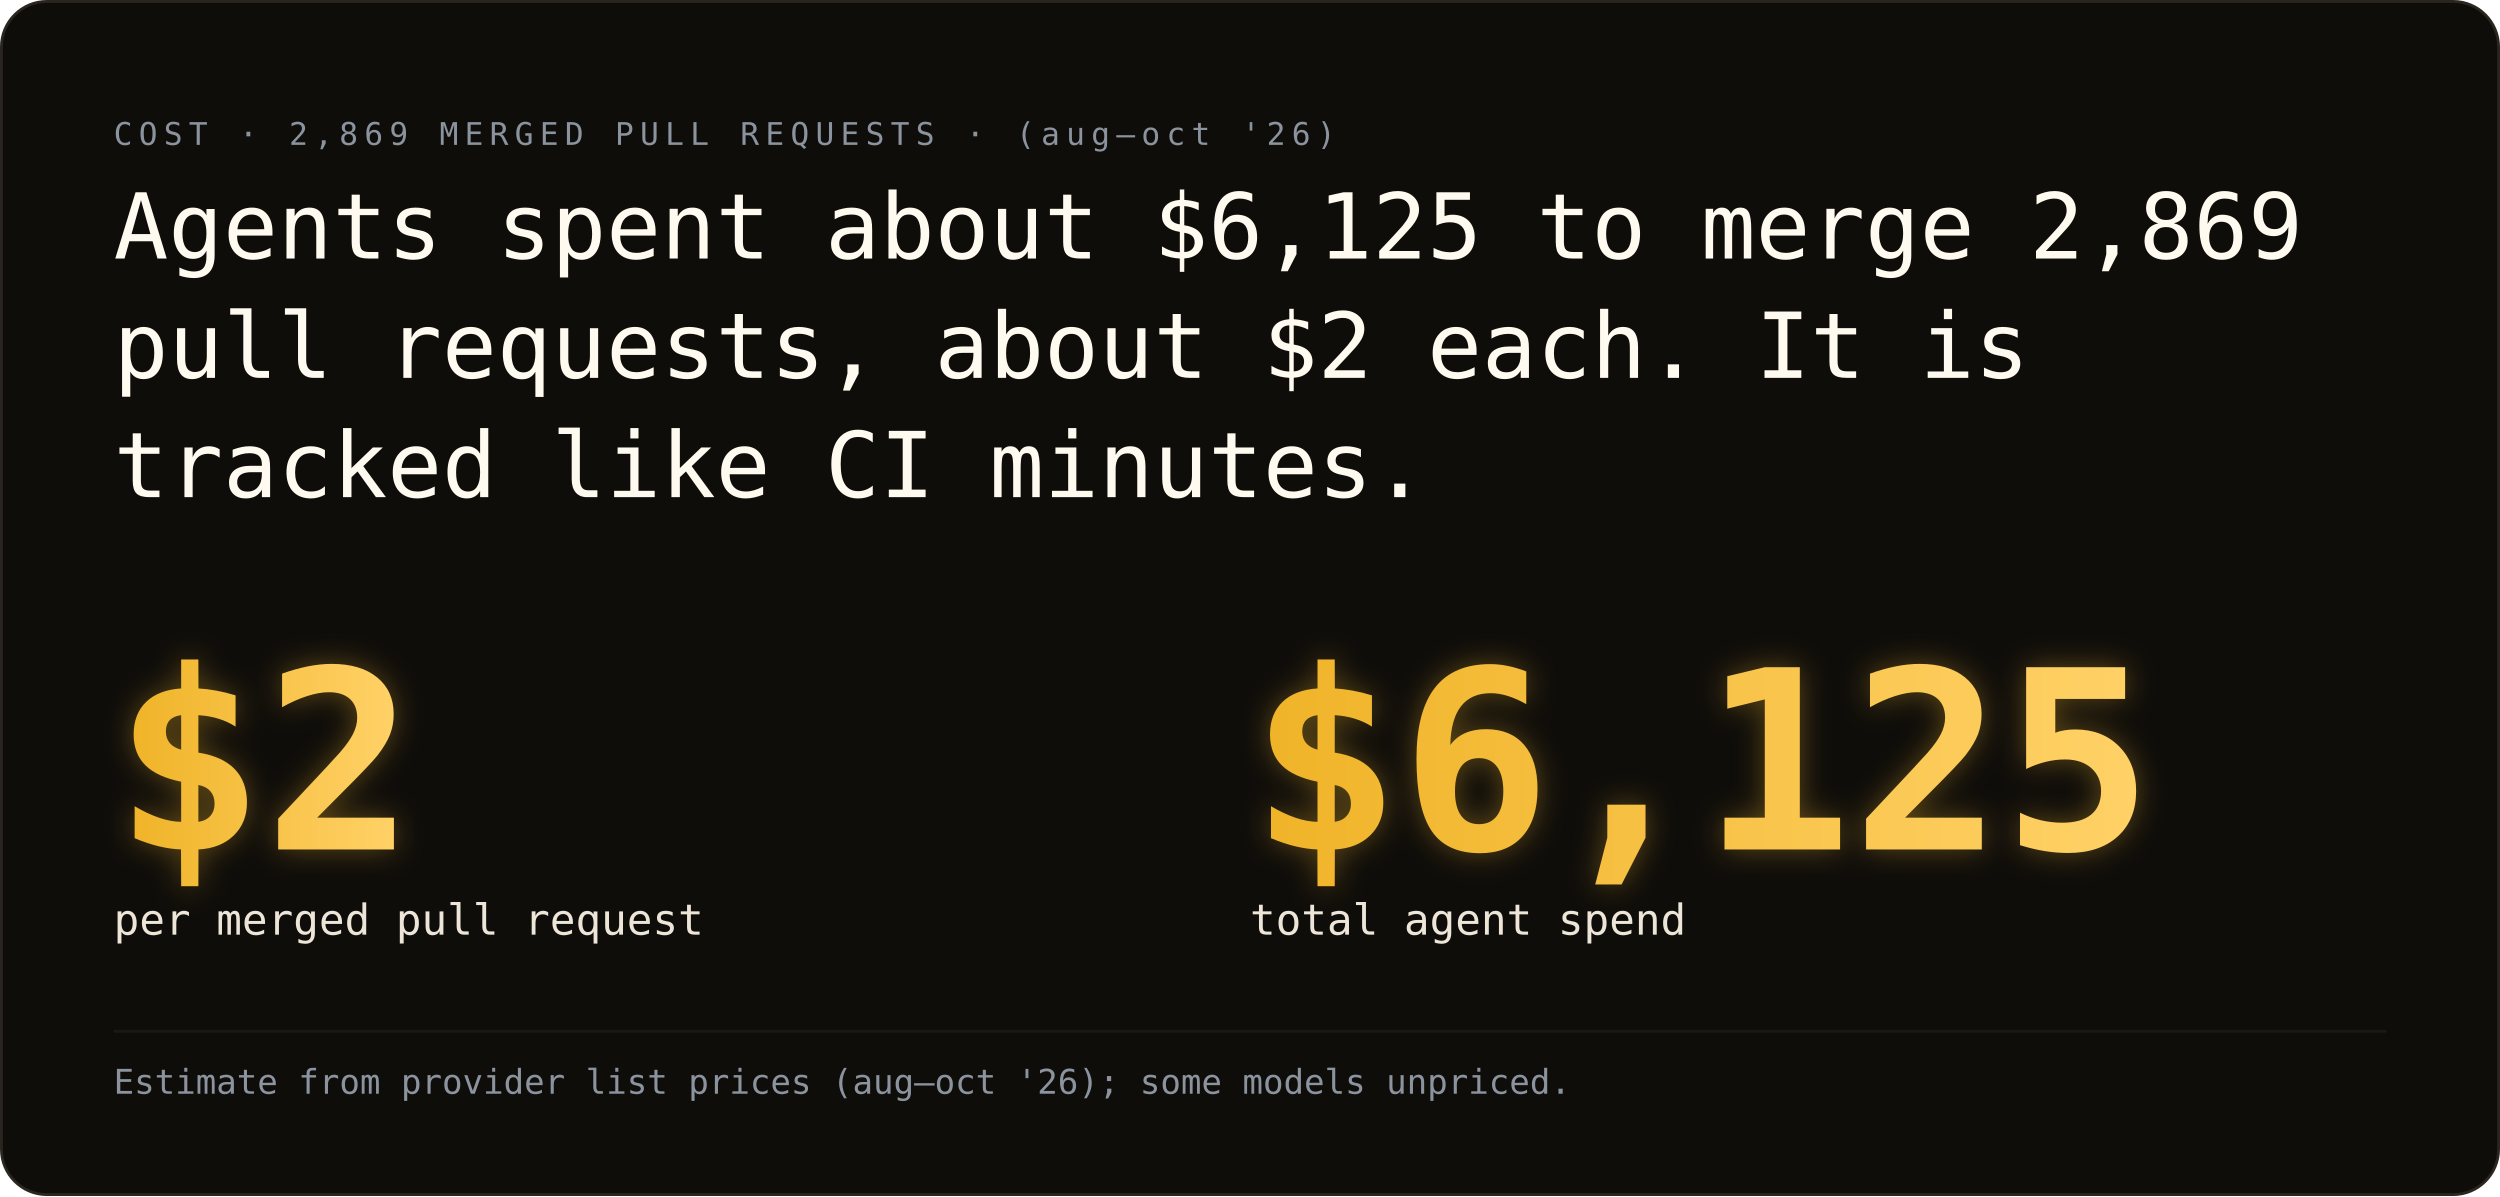
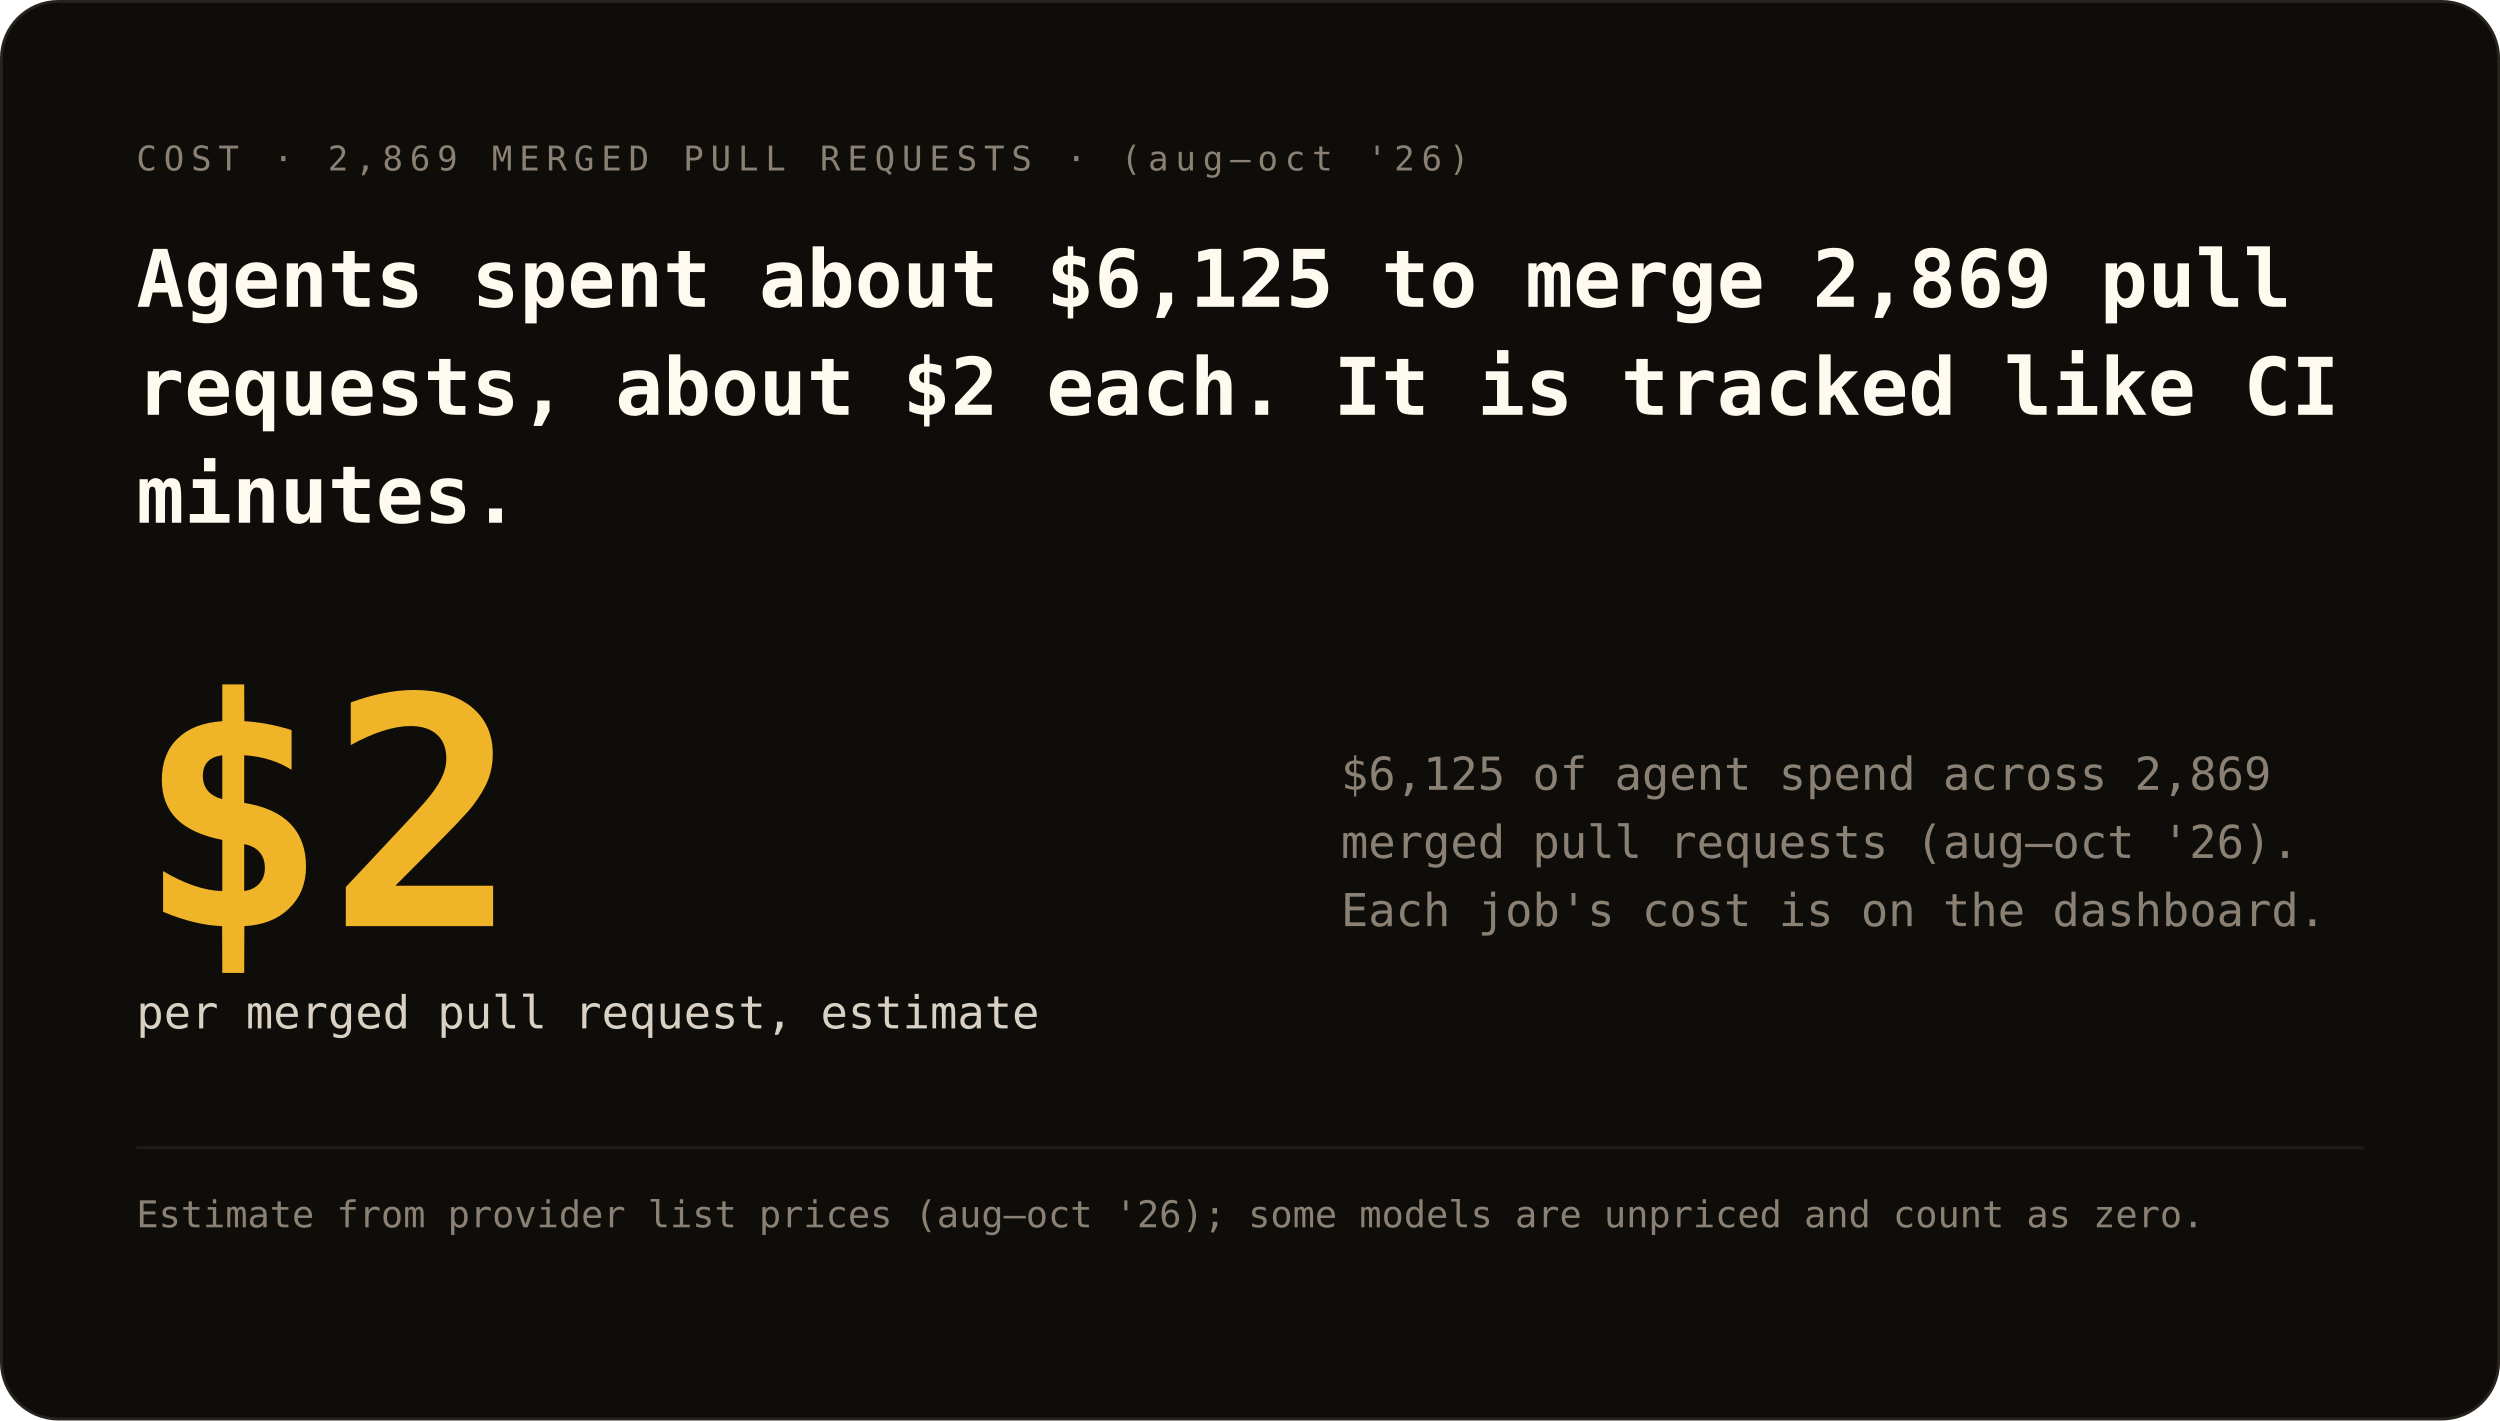
- <svg xmlns="http://www.w3.org/2000/svg" width="1760" height="842" viewBox="0 0 880 421" role="img" aria-label="about $2 of agent spend per merged pull request" font-family="'IBM Plex Mono', 'JetBrains Mono', ui-monospace, SFMono-Regular, Menlo, Consolas, monospace">
-   <defs>
-     <linearGradient id="amber" x1="0" y1="0" x2="1" y2="0">
-       <stop offset="0" stop-color="#f0b429" />
-       <stop offset="1" stop-color="#ffd166" />
-     </linearGradient>
-     <filter id="glow" x="-20%" y="-40%" width="140%" height="180%">
-       <feGaussianBlur stdDeviation="5" />
-     </filter>
-   </defs>
-   <rect x="0.5" y="0.5" width="879" height="420" rx="16" fill="#0f0d0a" stroke="#2a251f" />
-   <text x="40" y="51" fill="#8b949e" font-size="11" font-weight="500" letter-spacing="2.2">COST · 2,869 MERGED PULL REQUESTS · (aug–oct '26)</text>
-   <text x="40" y="91" fill="#fffaf0" font-size="32">Agents spent about $6,125 to merge 2,869</text>
-   <text x="40" y="133" fill="#fffaf0" font-size="32">pull requests, about $2 each. It is</text>
-   <text x="40" y="175" fill="#fffaf0" font-size="32">tracked like CI minutes.</text>
-   <text x="40" y="299" fill="#f0b429" font-size="88" font-weight="700" filter="url(#glow)" opacity="0.35">$2</text>
-   <text x="40" y="299" fill="url(#amber)" font-size="88" font-weight="700">$2</text>
-   <text x="40" y="329" fill="#ece5d8" font-size="15">per merged pull request</text>
-   <text x="440" y="299" fill="#f0b429" font-size="88" font-weight="700" filter="url(#glow)" opacity="0.35">$6,125</text>
-   <text x="440" y="299" fill="url(#amber)" font-size="88" font-weight="700">$6,125</text>
-   <text x="440" y="329" fill="#ece5d8" font-size="15">total agent spend</text>
-   <line x1="40" y1="363" x2="840" y2="363" stroke="#1c1814" />
-   <text x="40" y="385" fill="#8b949e" font-size="12">Estimate from provider list prices (aug–oct '26); some models unpriced.</text>
+ <svg xmlns="http://www.w3.org/2000/svg" width="1760" height="1000" viewBox="0 0 880 500" role="img" aria-label="about $2 of agent spend per merged pull request" font-family="'IBM Plex Mono', 'JetBrains Mono', ui-monospace, SFMono-Regular, Menlo, Consolas, monospace">
+   <rect x="0.5" y="0.5" width="879" height="499" rx="20" fill="#0f0d0a" stroke="#28231c" />
+   <text x="48" y="60" fill="#8a8174" font-size="12" font-weight="500" letter-spacing="2.4">COST · 2,869 MERGED PULL REQUESTS · (aug–oct '26)</text>
+   <text x="48" y="108" fill="#fffaf0" font-size="28" font-weight="700">Agents spent about $6,125 to merge 2,869 pull</text>
+   <text x="48" y="146" fill="#fffaf0" font-size="28" font-weight="700">requests, about $2 each. It is tracked like CI</text>
+   <text x="48" y="184" fill="#fffaf0" font-size="28" font-weight="700">minutes.</text>
+   <text x="48" y="326" fill="#f0b429" font-size="112" font-weight="700">$2</text>
+   <text x="48" y="362" fill="#d9d1c4" font-size="16">per merged pull request, estimate</text>
+   <text x="472" y="278" fill="#8a8174" font-size="16">$6,125 of agent spend across 2,869</text>
+   <text x="472" y="302" fill="#8a8174" font-size="16">merged pull requests (aug–oct '26).</text>
+   <text x="472" y="326" fill="#8a8174" font-size="16">Each job's cost is on the dashboard.</text>
+   <line x1="48" y1="404" x2="832" y2="404" stroke="#211c16" />
+   <text x="48" y="432" fill="#8a8174" font-size="13">Estimate from provider list prices (aug–oct '26); some models are unpriced and count as zero.</text>
</svg>
